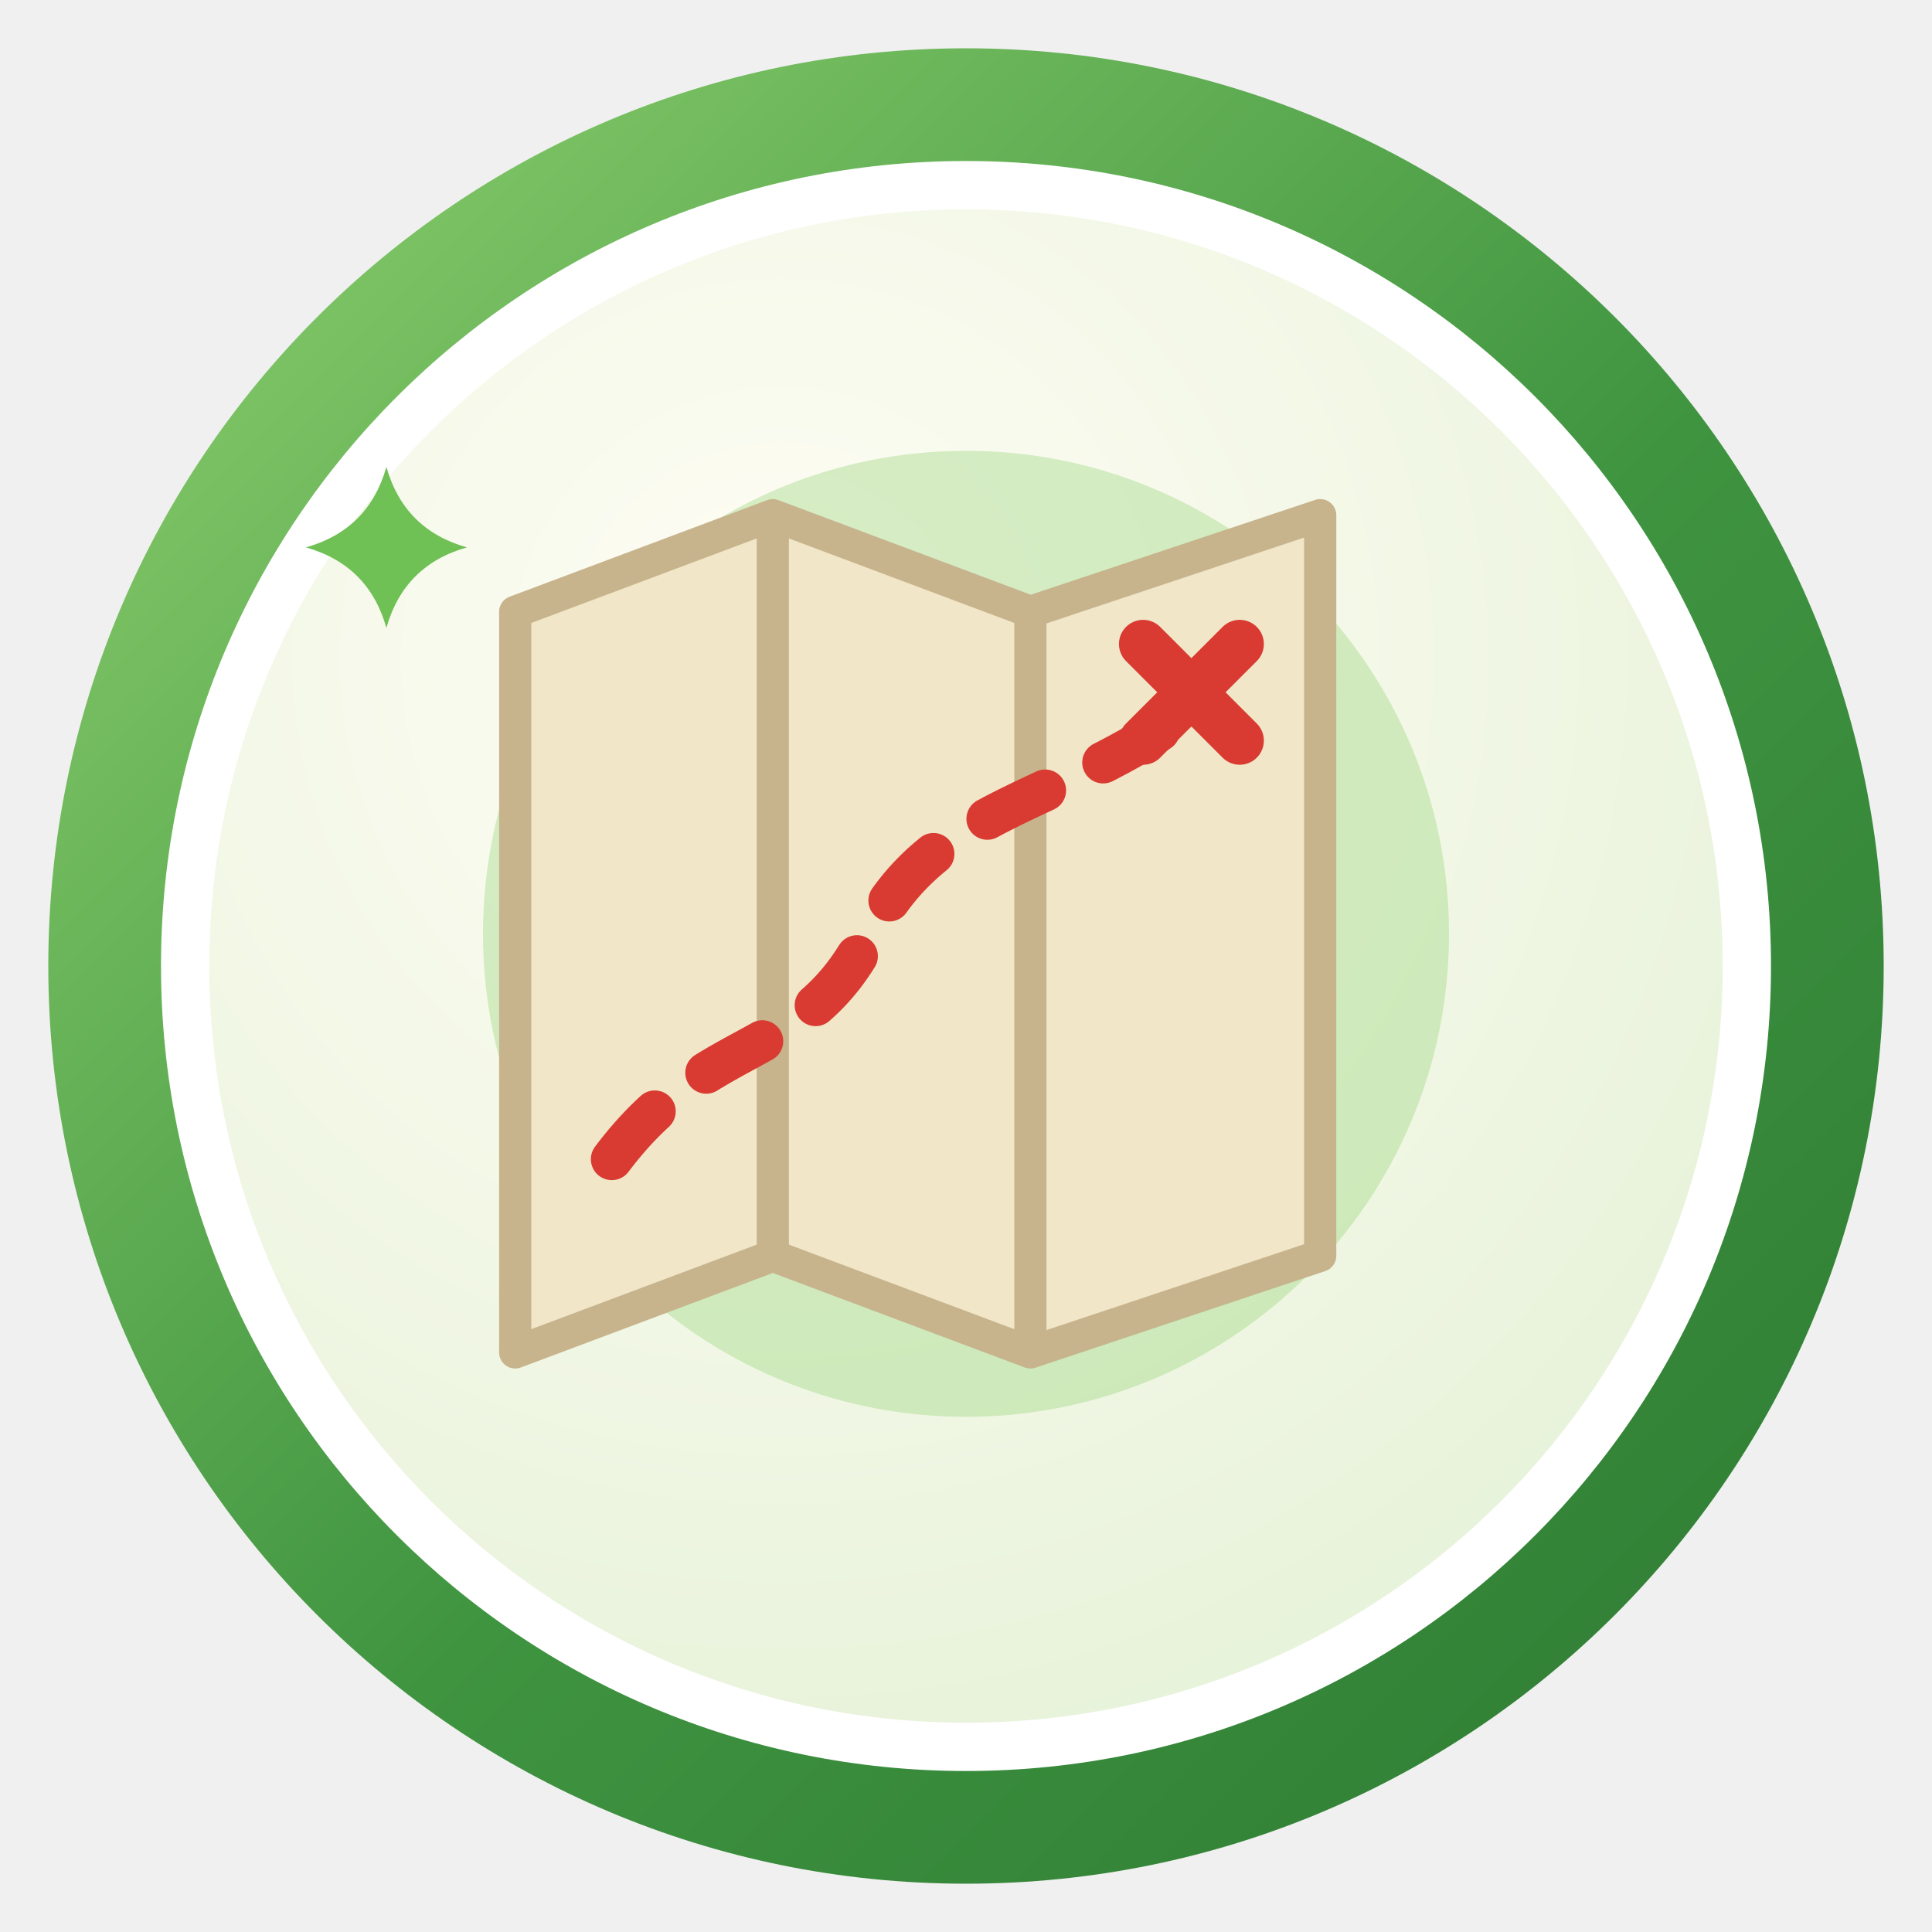
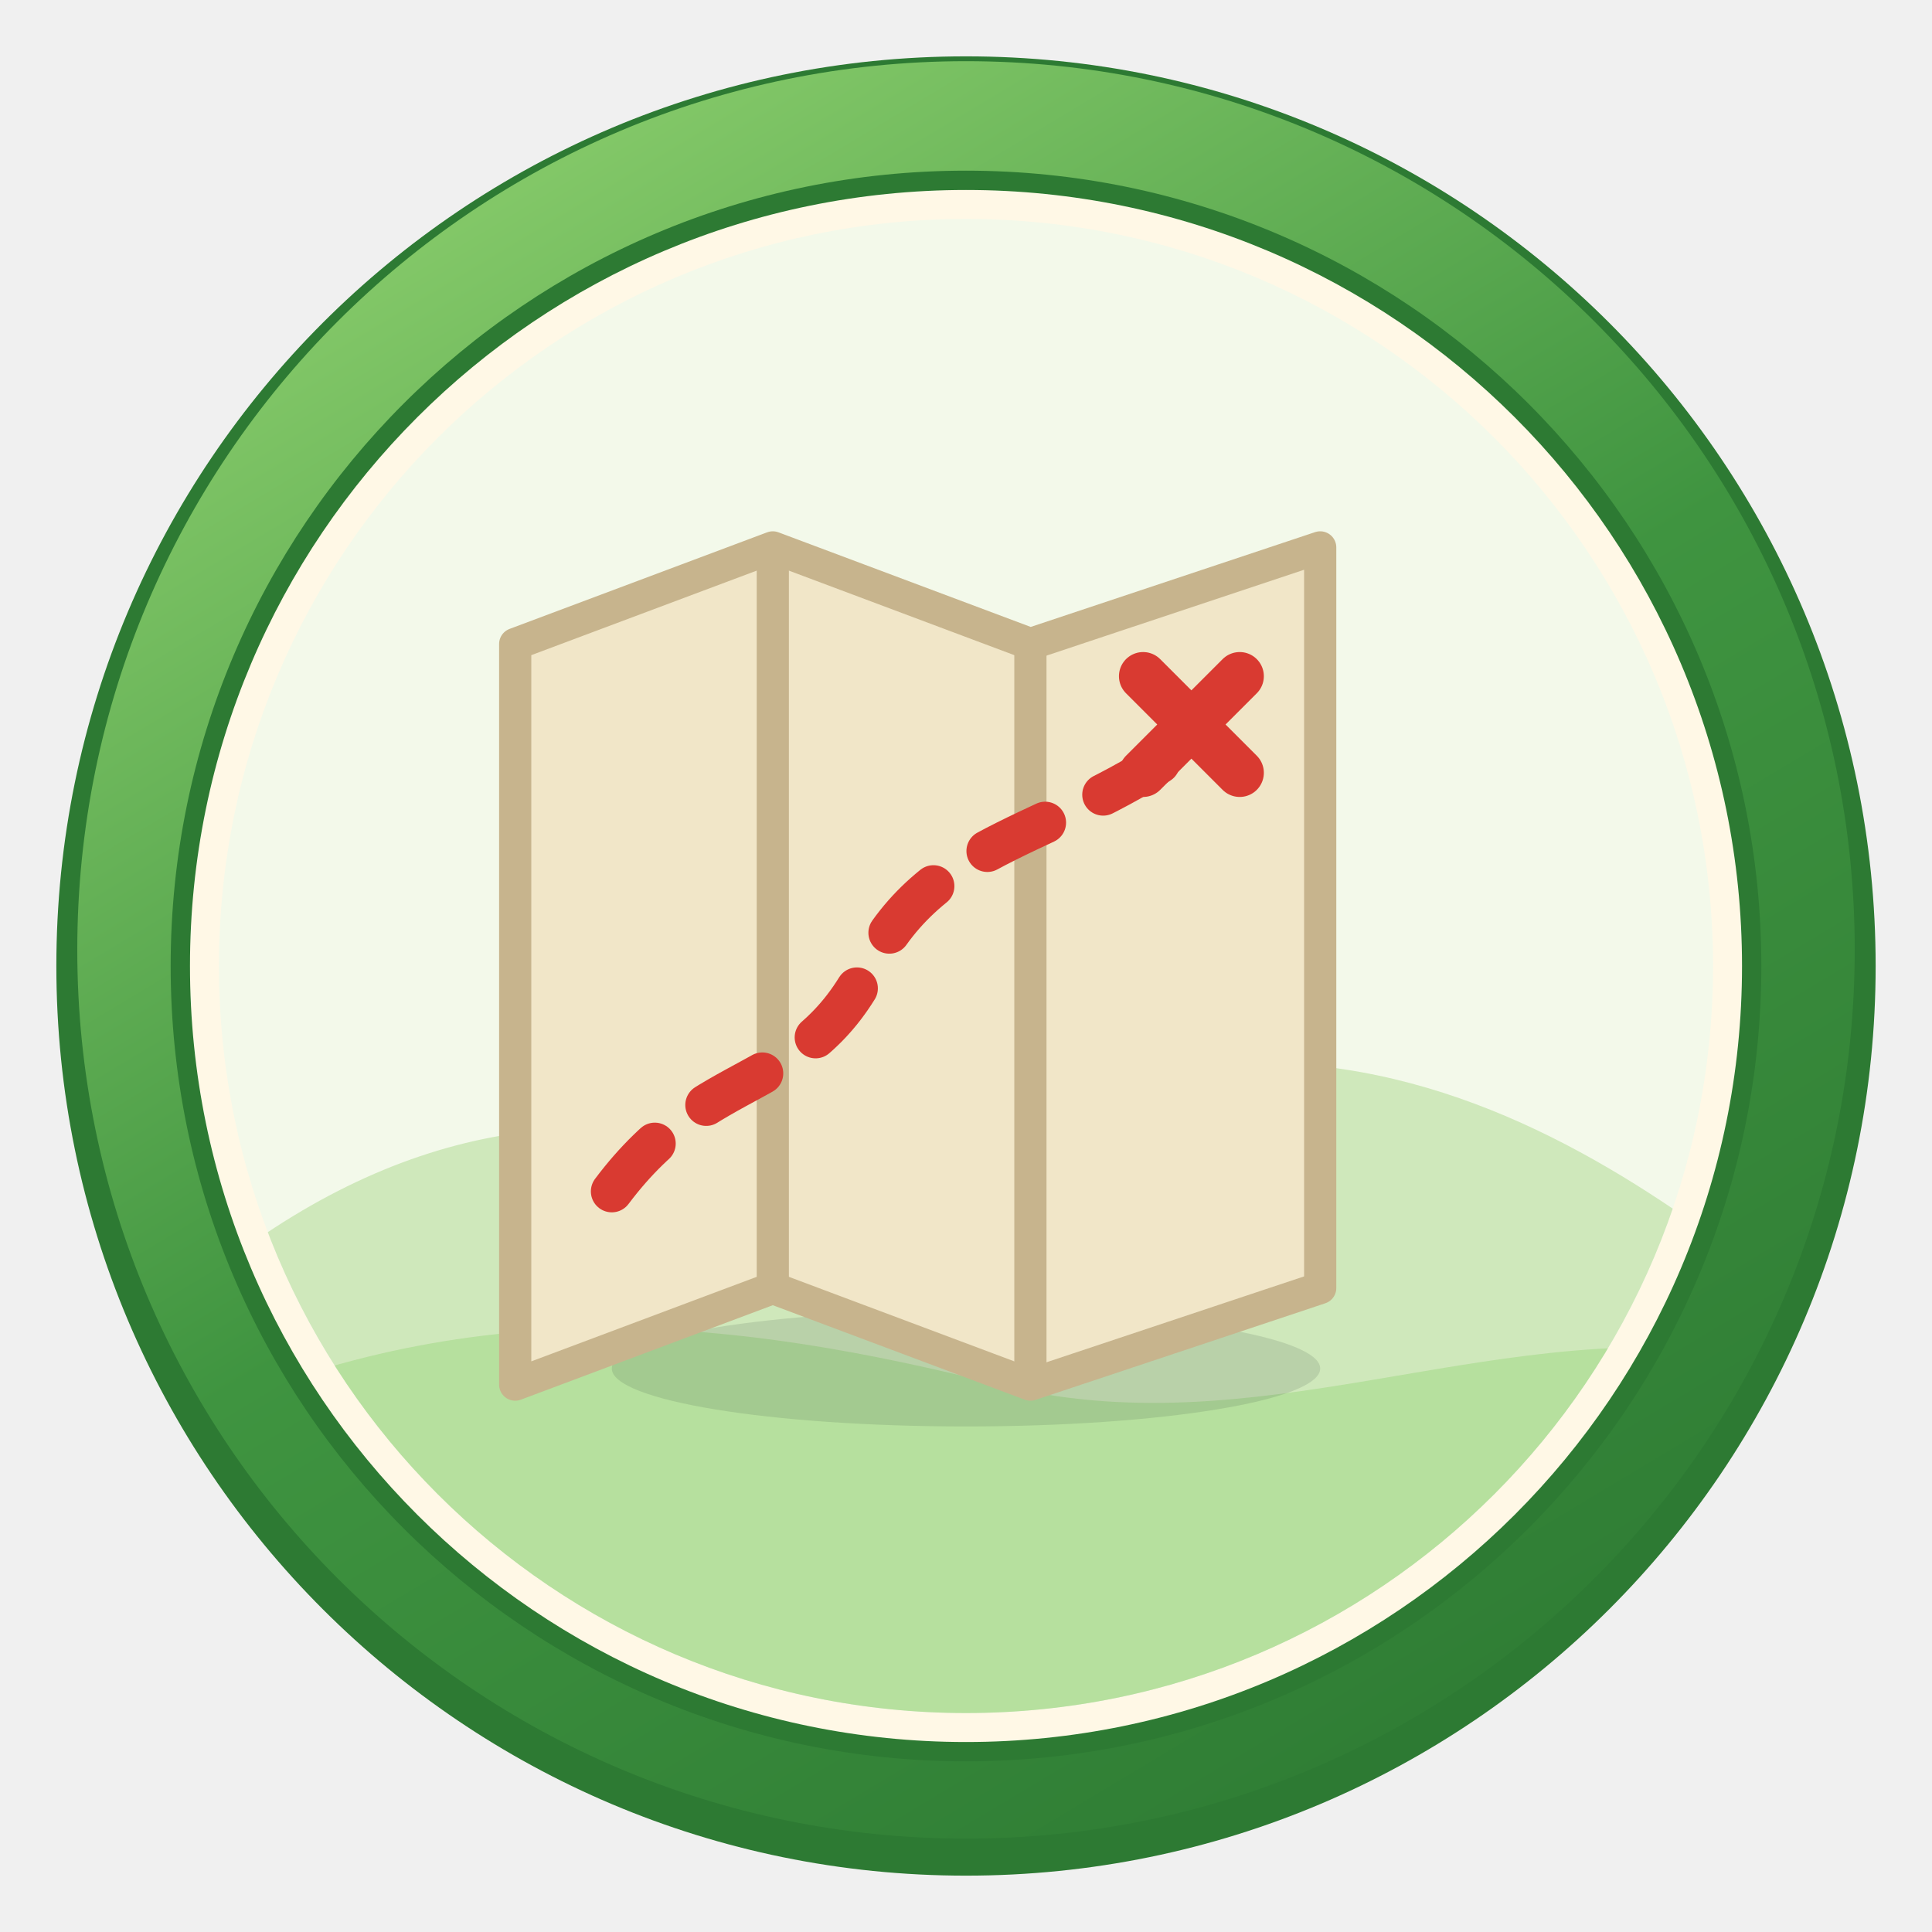
<svg xmlns="http://www.w3.org/2000/svg" viewBox="0 0 120 120" class="bx-badge bx-badge-common" data-badge="map-first">
  <style>.b-float{animation:b-float 4.8s ease-in-out infinite}
.b-sway{animation:b-sway 5.6s ease-in-out infinite;transform-box:fill-box;transform-origin:50% 100%}
.b-pulse{animation:b-pulse 3.6s ease-in-out infinite}
.b-twinkle{animation:b-twinkle 2.8s ease-in-out infinite;transform-box:fill-box;transform-origin:center}
.b-spin{animation:b-spin 28s linear infinite;transform-origin:60px 60px}
.b-blink{animation:b-blink 5.2s 1.2s infinite;transform-box:fill-box;transform-origin:center;transform:scaleY(0)}
@keyframes b-float{0%,100%{transform:translateY(0)}50%{transform:translateY(-2.5px)}}
@keyframes b-sway{0%,100%{transform:rotate(-3deg)}50%{transform:rotate(3deg)}}
@keyframes b-pulse{0%,100%{opacity:.55}50%{opacity:1}}
@keyframes b-twinkle{0%,100%{opacity:.25;transform:scale(.7)}50%{opacity:1;transform:scale(1)}}
@keyframes b-spin{to{transform:rotate(360deg)}}
@keyframes b-blink{0%,92%,100%{transform:scaleY(0)}95%{transform:scaleY(1)}}
@media (prefers-reduced-motion:reduce){.b-float,.b-sway,.b-pulse,.b-twinkle,.b-spin,.b-blink{animation:none}}</style>
  <defs>
-     <radialGradient id="bx-map-first-bg" cx=".38" cy=".3" r=".85">
-       <stop offset="0" stop-color="#fffdf5" />
-       <stop offset="1" stop-color="#e4f1d6" />
-     </radialGradient>
-     <linearGradient id="bx-map-first-ring" x1="0" y1="0" x2="1" y2="1">
+     <linearGradient id="bx-map-first-ring" x1=".2" y1="0" x2=".8" y2="1">
      <stop offset="0" stop-color="#8fd16f" />
-       <stop offset=".55" stop-color="#3f9440" />
+       <stop offset=".5" stop-color="#3f9440" />
      <stop offset="1" stop-color="#2d7a33" />
    </linearGradient>
    <clipPath id="bx-map-first-clip">
-       <circle cx="60" cy="60" r="47" />
+       <circle cx="60" cy="60" r="46.4" />
    </clipPath>
    <radialGradient id="bx-map-first-crown" cx=".4" cy=".28" r=".85">
      <stop offset="0" stop-color="#6fc055" />
      <stop offset=".65" stop-color="#3f9440" />
      <stop offset="1" stop-color="#2d7a33" />
    </radialGradient>
  </defs>
-   <circle cx="60" cy="60" r="57" fill="url(#bx-map-first-ring)" />
-   <circle cx="60" cy="60" r="50" fill="#fff" />
-   <circle cx="60" cy="60" r="47" fill="url(#bx-map-first-bg)" />
+   <circle cx="60" cy="60" r="56.5" fill="#2d7a33" />
+   <circle cx="60" cy="59" r="55.2" fill="url(#bx-map-first-ring)" />
+   <path d="M17.5 46A44.5 44.5 0 0 1 102.5 46" fill="none" stroke="#8fd16f" stroke-width="2.2" stroke-linecap="round" opacity=".9" />
+   <circle cx="60" cy="60" r="49.4" fill="#2d7a33" />
+   <circle cx="60" cy="60" r="48.2" fill="#fff8e6" />
  <g clip-path="url(#bx-map-first-clip)">
-     <circle class="b-pulse" cx="60" cy="58" r="30" fill="#8fd16f" opacity=".35" />
-     <g class="b-float">
-       <path d="M32 38L48 32L64 38L82 32V78L64 84L48 78L32 84Z" fill="#f1e6c8" stroke="#c7b48d" stroke-width="2" stroke-linejoin="round" />
-       <path d="M48 32V78M64 38V84" stroke="#c7b48d" stroke-width="2" />
-       <path d="M38 72C44 64 50 66 54 58S66 50 74 44" stroke="#d93a31" stroke-width="2.6" stroke-dasharray="4 4" fill="none" stroke-linecap="round" />
-       <path d="M71 40L77 46M77 40L71 46" stroke="#d93a31" stroke-width="3" stroke-linecap="round" />
+     <circle cx="60" cy="60" r="46.4" fill="#f3f9ea" />
+     <path d="M12 80C24 70 36 68 48 72C58 75 66 66 78 66C90 66 100 72 108 78V108H12Z" fill="#cfe8bb" />
+     <path d="M12 88C30 80 46 82 62 86C78 90 92 82 108 84V108H12Z" fill="#8fd16f" opacity=".38" />
+     <ellipse cx="60" cy="85" rx="22" ry="3.6" fill="#26372c" opacity=".13" />
+     <g transform="translate(0 2)">
+       <g class="b-float">
+         <path d="M32 38L48 32L64 38L82 32V78L64 84L48 78L32 84Z" fill="#f1e6c8" stroke="#c7b48d" stroke-width="2" stroke-linejoin="round" />
+         <path d="M48 32V78M64 38V84" stroke="#c7b48d" stroke-width="2" />
+         <path d="M38 72C44 64 50 66 54 58S66 50 74 44" stroke="#d93a31" stroke-width="2.6" stroke-dasharray="4 4" fill="none" stroke-linecap="round" />
+         <path d="M71 40L77 46M77 40L71 46" stroke="#d93a31" stroke-width="3" stroke-linecap="round" />
+       </g>
    </g>
  </g>
-   <path class="b-twinkle" style="animation-delay:0s" fill="#6fc055" d="M24 29Q25.1 32.9 29 34Q25.1 35.1 24 39Q22.9 35.1 19 34Q22.9 32.9 24 29Z" />
</svg>
